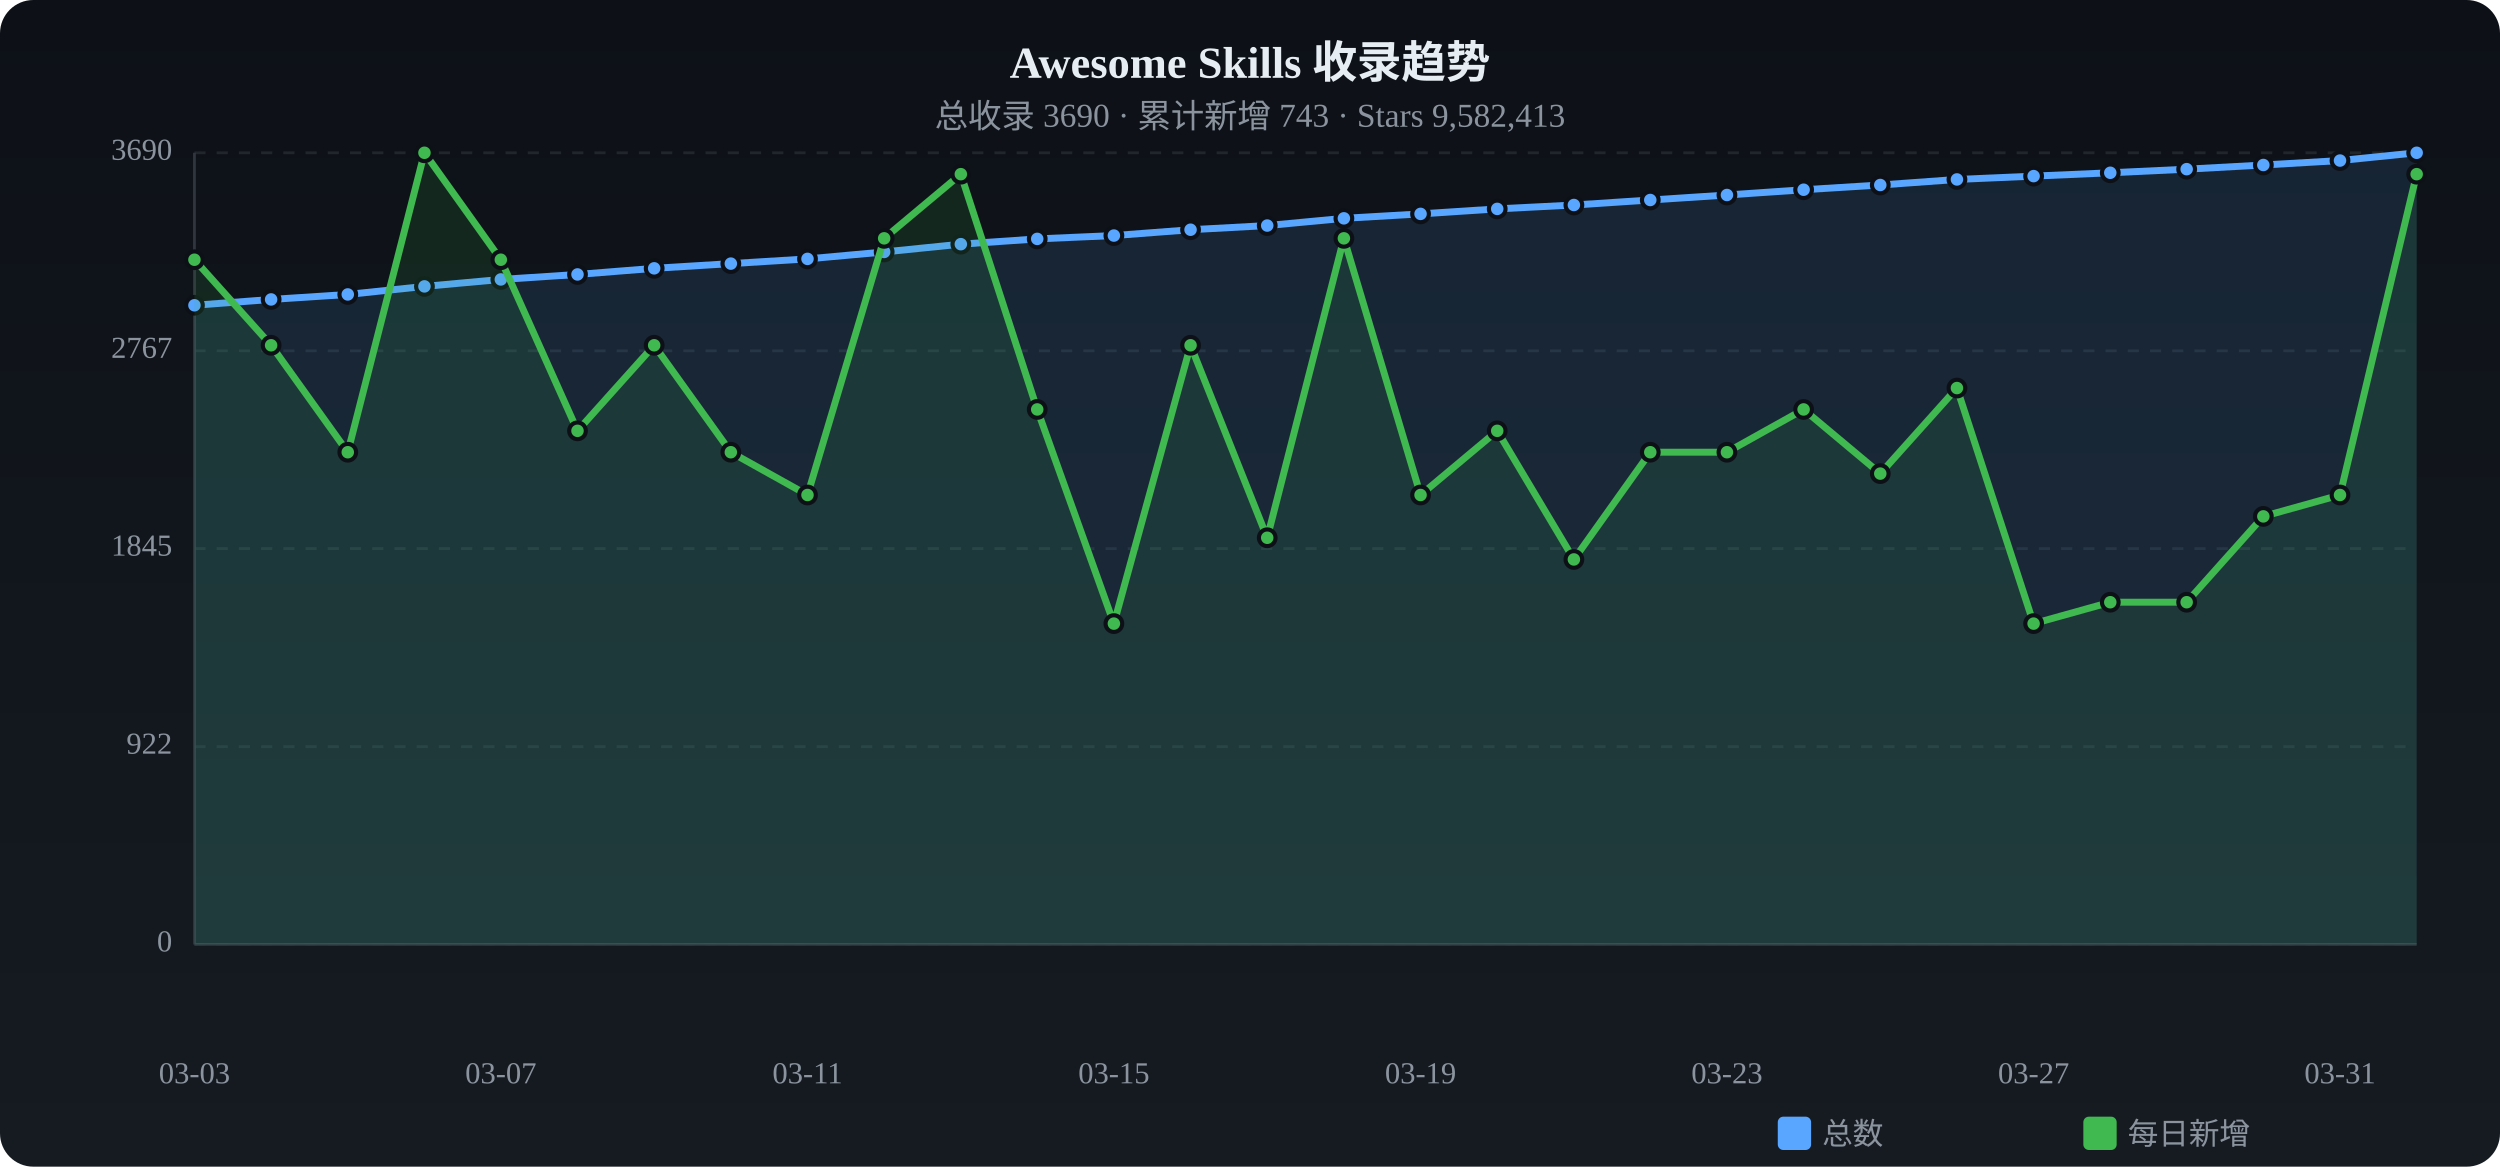
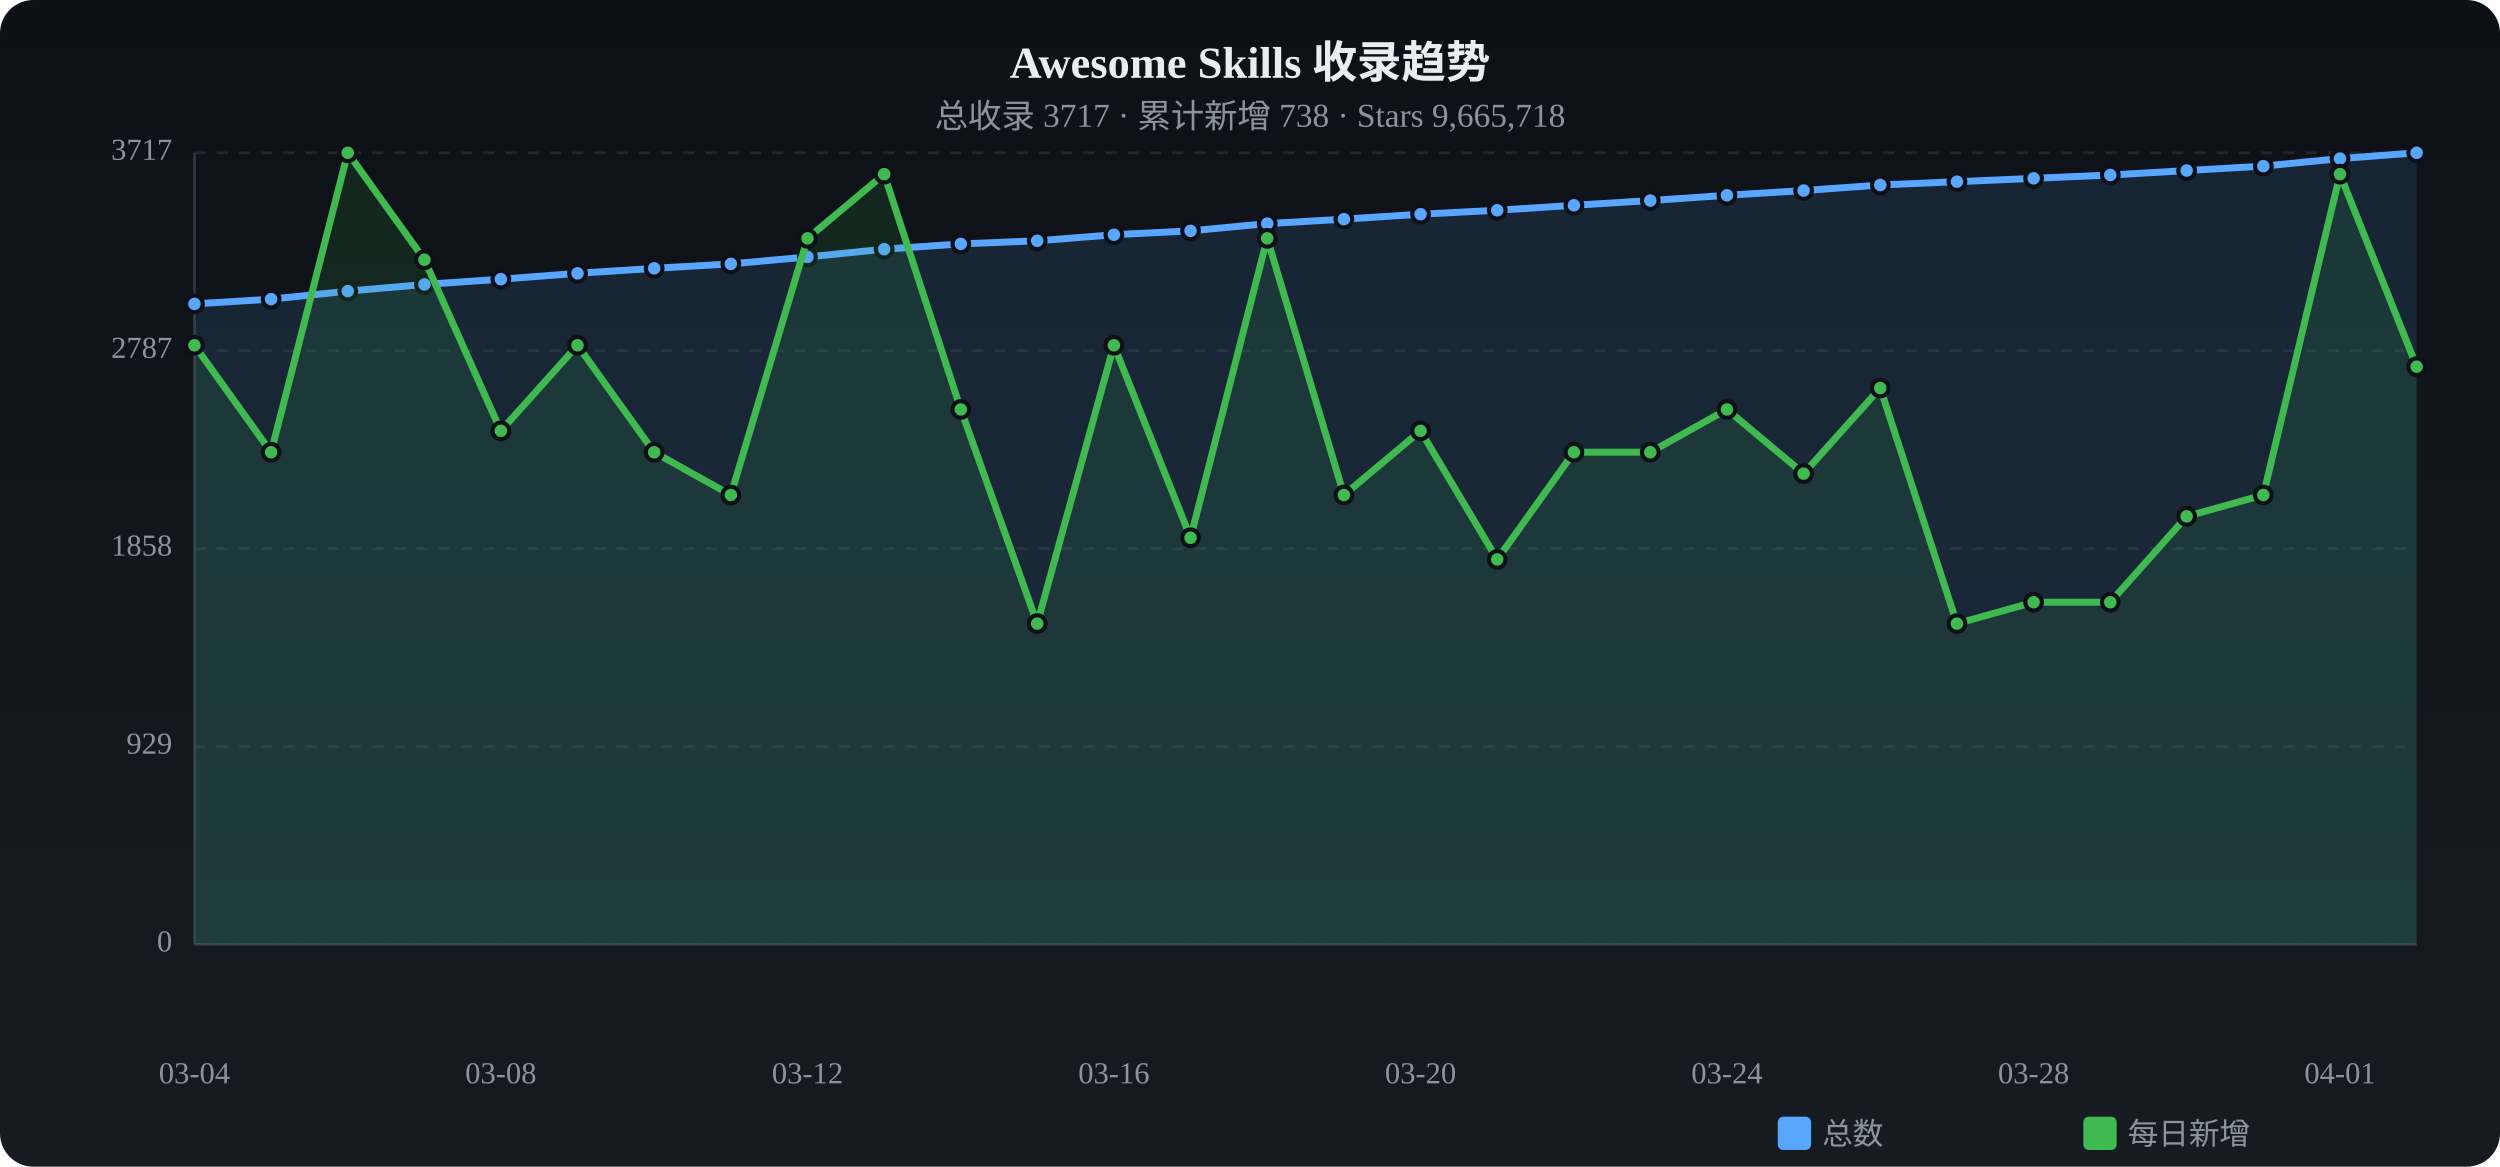
<svg xmlns="http://www.w3.org/2000/svg" viewBox="0 0 900 420" width="900" height="420">
  <defs>
    <linearGradient id="tbg" x1="0%" y1="0%" x2="0%" y2="100%">
      <stop offset="0%" stop-color="#0d1117" />
      <stop offset="100%" stop-color="#161b22" />
    </linearGradient>
  </defs>
  <rect width="900" height="420" rx="12" fill="url(#tbg)" />
  <text x="450.0" y="28" text-anchor="middle" fill="#e6edf3" font-size="16" font-weight="bold">Awesome Skills 收录趋势</text>
-   <text x="450.0" y="46" text-anchor="middle" fill="#8b949e" font-size="12">总收录 3690 · 累计新增 743 · Stars 9,582,413</text>
+   <text x="450.0" y="46" text-anchor="middle" fill="#8b949e" font-size="12">总收录 3717 · 累计新增 738 · Stars 9,665,718</text>
  <text x="62" y="340.0" text-anchor="end" fill="#8b949e" font-size="11" dominant-baseline="middle">0</text>
  <line x1="70" y1="340.0" x2="870" y2="340.0" stroke="#21262d" stroke-dasharray="4 4" />
-   <text x="62" y="268.8" text-anchor="end" fill="#8b949e" font-size="11" dominant-baseline="middle">922</text>
+   <text x="62" y="268.8" text-anchor="end" fill="#8b949e" font-size="11" dominant-baseline="middle">929</text>
  <line x1="70" y1="268.8" x2="870" y2="268.8" stroke="#21262d" stroke-dasharray="4 4" />
-   <text x="62" y="197.5" text-anchor="end" fill="#8b949e" font-size="11" dominant-baseline="middle">1845</text>
+   <text x="62" y="197.5" text-anchor="end" fill="#8b949e" font-size="11" dominant-baseline="middle">1858</text>
  <line x1="70" y1="197.5" x2="870" y2="197.5" stroke="#21262d" stroke-dasharray="4 4" />
-   <text x="62" y="126.3" text-anchor="end" fill="#8b949e" font-size="11" dominant-baseline="middle">2767</text>
+   <text x="62" y="126.3" text-anchor="end" fill="#8b949e" font-size="11" dominant-baseline="middle">2787</text>
  <line x1="70" y1="126.3" x2="870" y2="126.3" stroke="#21262d" stroke-dasharray="4 4" />
-   <text x="62" y="55.0" text-anchor="end" fill="#8b949e" font-size="11" dominant-baseline="middle">3690</text>
+   <text x="62" y="55.0" text-anchor="end" fill="#8b949e" font-size="11" dominant-baseline="middle">3717</text>
  <line x1="70" y1="55.0" x2="870" y2="55.0" stroke="#21262d" stroke-dasharray="4 4" />
  <line x1="70" y1="55" x2="70" y2="340" stroke="#30363d" />
  <line x1="70" y1="340" x2="870" y2="340" stroke="#30363d" />
-   <path d="M70.0,109.9 L97.6,107.8 L125.2,106.0 L152.8,103.1 L180.3,100.6 L207.9,98.8 L235.5,96.6 L263.1,94.9 L290.7,93.2 L318.3,90.7 L345.9,87.9 L373.4,86.0 L401.0,84.8 L428.6,82.7 L456.2,81.2 L483.8,78.6 L511.4,77.0 L539.0,75.2 L566.6,73.8 L594.1,72.0 L621.7,70.2 L649.3,68.3 L676.9,66.6 L704.5,64.6 L732.1,63.4 L759.7,62.2 L787.2,60.9 L814.8,59.4 L842.4,57.8 L870.0,55.0 L870.0,340 L70.0,340 Z" fill="#58a6ff" opacity="0.12" />
-   <polyline points="70.0,109.9 97.6,107.8 125.2,106.0 152.8,103.1 180.3,100.6 207.9,98.8 235.5,96.6 263.1,94.9 290.7,93.2 318.3,90.7 345.9,87.9 373.4,86.0 401.0,84.8 428.6,82.7 456.2,81.2 483.8,78.6 511.4,77.0 539.0,75.2 566.6,73.8 594.1,72.0 621.7,70.2 649.3,68.3 676.9,66.6 704.5,64.6 732.1,63.4 759.7,62.2 787.2,60.9 814.8,59.4 842.4,57.8 870.0,55.0" fill="none" stroke="#58a6ff" stroke-width="2.5" stroke-linecap="round" stroke-linejoin="round" />
-   <circle cx="70.0" cy="109.9" r="3" fill="#58a6ff" stroke="#0d1117" stroke-width="1.5" />
-   <circle cx="97.6" cy="107.8" r="3" fill="#58a6ff" stroke="#0d1117" stroke-width="1.5" />
-   <circle cx="125.2" cy="106.0" r="3" fill="#58a6ff" stroke="#0d1117" stroke-width="1.5" />
-   <circle cx="152.8" cy="103.1" r="3" fill="#58a6ff" stroke="#0d1117" stroke-width="1.5" />
-   <circle cx="180.3" cy="100.6" r="3" fill="#58a6ff" stroke="#0d1117" stroke-width="1.5" />
-   <circle cx="207.9" cy="98.8" r="3" fill="#58a6ff" stroke="#0d1117" stroke-width="1.5" />
+   <path d="M70.0,109.4 L97.6,107.7 L125.2,104.8 L152.8,102.4 L180.3,100.5 L207.9,98.4 L235.5,96.6 L263.1,95.0 L290.7,92.5 L318.3,89.7 L345.9,87.8 L373.4,86.7 L401.0,84.5 L428.6,83.1 L456.2,80.5 L483.8,78.9 L511.4,77.1 L539.0,75.7 L566.6,73.9 L594.1,72.2 L621.7,70.3 L649.3,68.6 L676.9,66.6 L704.5,65.4 L732.1,64.2 L759.7,63.0 L787.2,61.4 L814.8,59.8 L842.4,57.1 L870.0,55.0 L870.0,340 L70.0,340 Z" fill="#58a6ff" opacity="0.12" />
+   <polyline points="70.0,109.4 97.6,107.7 125.2,104.8 152.8,102.4 180.3,100.5 207.9,98.4 235.5,96.6 263.1,95.0 290.7,92.5 318.3,89.7 345.9,87.8 373.4,86.7 401.0,84.5 428.6,83.1 456.2,80.5 483.8,78.9 511.4,77.1 539.0,75.7 566.6,73.9 594.1,72.2 621.7,70.3 649.3,68.6 676.9,66.6 704.5,65.4 732.1,64.2 759.7,63.0 787.2,61.4 814.8,59.8 842.4,57.1 870.0,55.0" fill="none" stroke="#58a6ff" stroke-width="2.5" stroke-linecap="round" stroke-linejoin="round" />
+   <circle cx="70.0" cy="109.4" r="3" fill="#58a6ff" stroke="#0d1117" stroke-width="1.5" />
+   <circle cx="97.6" cy="107.7" r="3" fill="#58a6ff" stroke="#0d1117" stroke-width="1.5" />
+   <circle cx="125.2" cy="104.8" r="3" fill="#58a6ff" stroke="#0d1117" stroke-width="1.5" />
+   <circle cx="152.8" cy="102.4" r="3" fill="#58a6ff" stroke="#0d1117" stroke-width="1.5" />
+   <circle cx="180.3" cy="100.5" r="3" fill="#58a6ff" stroke="#0d1117" stroke-width="1.5" />
+   <circle cx="207.9" cy="98.4" r="3" fill="#58a6ff" stroke="#0d1117" stroke-width="1.5" />
  <circle cx="235.5" cy="96.6" r="3" fill="#58a6ff" stroke="#0d1117" stroke-width="1.5" />
-   <circle cx="263.1" cy="94.9" r="3" fill="#58a6ff" stroke="#0d1117" stroke-width="1.5" />
-   <circle cx="290.7" cy="93.2" r="3" fill="#58a6ff" stroke="#0d1117" stroke-width="1.5" />
-   <circle cx="318.3" cy="90.7" r="3" fill="#58a6ff" stroke="#0d1117" stroke-width="1.5" />
-   <circle cx="345.9" cy="87.9" r="3" fill="#58a6ff" stroke="#0d1117" stroke-width="1.5" />
-   <circle cx="373.4" cy="86.0" r="3" fill="#58a6ff" stroke="#0d1117" stroke-width="1.5" />
-   <circle cx="401.0" cy="84.8" r="3" fill="#58a6ff" stroke="#0d1117" stroke-width="1.5" />
-   <circle cx="428.6" cy="82.7" r="3" fill="#58a6ff" stroke="#0d1117" stroke-width="1.5" />
-   <circle cx="456.2" cy="81.2" r="3" fill="#58a6ff" stroke="#0d1117" stroke-width="1.5" />
-   <circle cx="483.8" cy="78.6" r="3" fill="#58a6ff" stroke="#0d1117" stroke-width="1.5" />
-   <circle cx="511.4" cy="77.0" r="3" fill="#58a6ff" stroke="#0d1117" stroke-width="1.5" />
-   <circle cx="539.0" cy="75.2" r="3" fill="#58a6ff" stroke="#0d1117" stroke-width="1.5" />
-   <circle cx="566.6" cy="73.8" r="3" fill="#58a6ff" stroke="#0d1117" stroke-width="1.5" />
-   <circle cx="594.1" cy="72.0" r="3" fill="#58a6ff" stroke="#0d1117" stroke-width="1.5" />
-   <circle cx="621.7" cy="70.2" r="3" fill="#58a6ff" stroke="#0d1117" stroke-width="1.5" />
-   <circle cx="649.3" cy="68.3" r="3" fill="#58a6ff" stroke="#0d1117" stroke-width="1.5" />
+   <circle cx="263.1" cy="95.0" r="3" fill="#58a6ff" stroke="#0d1117" stroke-width="1.5" />
+   <circle cx="290.7" cy="92.5" r="3" fill="#58a6ff" stroke="#0d1117" stroke-width="1.5" />
+   <circle cx="318.3" cy="89.7" r="3" fill="#58a6ff" stroke="#0d1117" stroke-width="1.5" />
+   <circle cx="345.9" cy="87.8" r="3" fill="#58a6ff" stroke="#0d1117" stroke-width="1.5" />
+   <circle cx="373.4" cy="86.7" r="3" fill="#58a6ff" stroke="#0d1117" stroke-width="1.5" />
+   <circle cx="401.0" cy="84.5" r="3" fill="#58a6ff" stroke="#0d1117" stroke-width="1.5" />
+   <circle cx="428.6" cy="83.1" r="3" fill="#58a6ff" stroke="#0d1117" stroke-width="1.5" />
+   <circle cx="456.2" cy="80.5" r="3" fill="#58a6ff" stroke="#0d1117" stroke-width="1.5" />
+   <circle cx="483.8" cy="78.9" r="3" fill="#58a6ff" stroke="#0d1117" stroke-width="1.5" />
+   <circle cx="511.4" cy="77.1" r="3" fill="#58a6ff" stroke="#0d1117" stroke-width="1.5" />
+   <circle cx="539.0" cy="75.7" r="3" fill="#58a6ff" stroke="#0d1117" stroke-width="1.5" />
+   <circle cx="566.6" cy="73.9" r="3" fill="#58a6ff" stroke="#0d1117" stroke-width="1.5" />
+   <circle cx="594.1" cy="72.2" r="3" fill="#58a6ff" stroke="#0d1117" stroke-width="1.5" />
+   <circle cx="621.7" cy="70.3" r="3" fill="#58a6ff" stroke="#0d1117" stroke-width="1.5" />
+   <circle cx="649.3" cy="68.6" r="3" fill="#58a6ff" stroke="#0d1117" stroke-width="1.5" />
  <circle cx="676.9" cy="66.6" r="3" fill="#58a6ff" stroke="#0d1117" stroke-width="1.5" />
-   <circle cx="704.5" cy="64.6" r="3" fill="#58a6ff" stroke="#0d1117" stroke-width="1.5" />
-   <circle cx="732.1" cy="63.4" r="3" fill="#58a6ff" stroke="#0d1117" stroke-width="1.5" />
-   <circle cx="759.7" cy="62.2" r="3" fill="#58a6ff" stroke="#0d1117" stroke-width="1.5" />
-   <circle cx="787.2" cy="60.9" r="3" fill="#58a6ff" stroke="#0d1117" stroke-width="1.5" />
-   <circle cx="814.8" cy="59.4" r="3" fill="#58a6ff" stroke="#0d1117" stroke-width="1.5" />
-   <circle cx="842.4" cy="57.8" r="3" fill="#58a6ff" stroke="#0d1117" stroke-width="1.5" />
+   <circle cx="704.5" cy="65.4" r="3" fill="#58a6ff" stroke="#0d1117" stroke-width="1.5" />
+   <circle cx="732.1" cy="64.2" r="3" fill="#58a6ff" stroke="#0d1117" stroke-width="1.5" />
+   <circle cx="759.7" cy="63.0" r="3" fill="#58a6ff" stroke="#0d1117" stroke-width="1.5" />
+   <circle cx="787.2" cy="61.4" r="3" fill="#58a6ff" stroke="#0d1117" stroke-width="1.5" />
+   <circle cx="814.8" cy="59.8" r="3" fill="#58a6ff" stroke="#0d1117" stroke-width="1.5" />
+   <circle cx="842.4" cy="57.1" r="3" fill="#58a6ff" stroke="#0d1117" stroke-width="1.5" />
  <circle cx="870.0" cy="55.0" r="3" fill="#58a6ff" stroke="#0d1117" stroke-width="1.5" />
-   <path d="M70.0,93.5 L97.6,124.3 L125.2,162.8 L152.8,55.0 L180.3,93.5 L207.9,155.1 L235.5,124.3 L263.1,162.8 L290.7,178.2 L318.3,85.8 L345.9,62.7 L373.4,147.4 L401.0,224.5 L428.6,124.3 L456.2,193.6 L483.8,85.8 L511.4,178.2 L539.0,155.1 L566.6,201.4 L594.1,162.8 L621.7,162.8 L649.3,147.4 L676.9,170.5 L704.5,139.7 L732.1,224.5 L759.7,216.8 L787.2,216.8 L814.8,185.9 L842.4,178.2 L870.0,62.7 L870.0,340 L70.0,340 Z" fill="#3fb950" opacity="0.12" />
-   <polyline points="70.0,93.5 97.6,124.3 125.2,162.8 152.8,55.0 180.3,93.5 207.9,155.1 235.5,124.3 263.1,162.8 290.7,178.2 318.3,85.8 345.9,62.7 373.4,147.4 401.0,224.5 428.6,124.3 456.2,193.6 483.8,85.8 511.4,178.2 539.0,155.1 566.6,201.4 594.1,162.8 621.7,162.8 649.3,147.4 676.9,170.5 704.5,139.7 732.1,224.5 759.7,216.8 787.2,216.8 814.8,185.9 842.4,178.2 870.0,62.7" fill="none" stroke="#3fb950" stroke-width="2.5" stroke-linecap="round" stroke-linejoin="round" />
-   <circle cx="70.0" cy="93.5" r="3" fill="#3fb950" stroke="#0d1117" stroke-width="1.5" />
-   <circle cx="97.6" cy="124.3" r="3" fill="#3fb950" stroke="#0d1117" stroke-width="1.5" />
-   <circle cx="125.2" cy="162.8" r="3" fill="#3fb950" stroke="#0d1117" stroke-width="1.5" />
-   <circle cx="152.8" cy="55.0" r="3" fill="#3fb950" stroke="#0d1117" stroke-width="1.5" />
-   <circle cx="180.3" cy="93.5" r="3" fill="#3fb950" stroke="#0d1117" stroke-width="1.5" />
-   <circle cx="207.9" cy="155.1" r="3" fill="#3fb950" stroke="#0d1117" stroke-width="1.5" />
-   <circle cx="235.5" cy="124.3" r="3" fill="#3fb950" stroke="#0d1117" stroke-width="1.5" />
-   <circle cx="263.1" cy="162.8" r="3" fill="#3fb950" stroke="#0d1117" stroke-width="1.5" />
-   <circle cx="290.7" cy="178.2" r="3" fill="#3fb950" stroke="#0d1117" stroke-width="1.5" />
-   <circle cx="318.3" cy="85.8" r="3" fill="#3fb950" stroke="#0d1117" stroke-width="1.5" />
-   <circle cx="345.9" cy="62.7" r="3" fill="#3fb950" stroke="#0d1117" stroke-width="1.5" />
-   <circle cx="373.4" cy="147.4" r="3" fill="#3fb950" stroke="#0d1117" stroke-width="1.5" />
-   <circle cx="401.0" cy="224.5" r="3" fill="#3fb950" stroke="#0d1117" stroke-width="1.5" />
-   <circle cx="428.6" cy="124.3" r="3" fill="#3fb950" stroke="#0d1117" stroke-width="1.5" />
-   <circle cx="456.2" cy="193.6" r="3" fill="#3fb950" stroke="#0d1117" stroke-width="1.5" />
-   <circle cx="483.8" cy="85.8" r="3" fill="#3fb950" stroke="#0d1117" stroke-width="1.5" />
-   <circle cx="511.4" cy="178.2" r="3" fill="#3fb950" stroke="#0d1117" stroke-width="1.5" />
-   <circle cx="539.0" cy="155.1" r="3" fill="#3fb950" stroke="#0d1117" stroke-width="1.5" />
-   <circle cx="566.6" cy="201.4" r="3" fill="#3fb950" stroke="#0d1117" stroke-width="1.5" />
+   <path d="M70.0,124.3 L97.6,162.8 L125.2,55.0 L152.8,93.5 L180.3,155.1 L207.9,124.3 L235.5,162.8 L263.1,178.2 L290.7,85.8 L318.3,62.7 L345.9,147.4 L373.4,224.5 L401.0,124.3 L428.6,193.6 L456.2,85.8 L483.8,178.2 L511.4,155.1 L539.0,201.4 L566.6,162.8 L594.1,162.8 L621.7,147.4 L649.3,170.5 L676.9,139.7 L704.5,224.5 L732.1,216.8 L759.7,216.8 L787.2,185.9 L814.8,178.2 L842.4,62.7 L870.0,132.0 L870.0,340 L70.0,340 Z" fill="#3fb950" opacity="0.12" />
+   <polyline points="70.0,124.3 97.6,162.8 125.2,55.0 152.8,93.5 180.3,155.1 207.9,124.3 235.5,162.8 263.1,178.2 290.7,85.8 318.3,62.7 345.9,147.4 373.4,224.5 401.0,124.3 428.6,193.6 456.2,85.8 483.8,178.2 511.4,155.1 539.0,201.4 566.6,162.8 594.1,162.8 621.7,147.4 649.3,170.5 676.9,139.7 704.5,224.5 732.1,216.8 759.7,216.8 787.2,185.9 814.8,178.2 842.4,62.7 870.0,132.0" fill="none" stroke="#3fb950" stroke-width="2.5" stroke-linecap="round" stroke-linejoin="round" />
+   <circle cx="70.0" cy="124.3" r="3" fill="#3fb950" stroke="#0d1117" stroke-width="1.5" />
+   <circle cx="97.6" cy="162.8" r="3" fill="#3fb950" stroke="#0d1117" stroke-width="1.5" />
+   <circle cx="125.2" cy="55.0" r="3" fill="#3fb950" stroke="#0d1117" stroke-width="1.5" />
+   <circle cx="152.8" cy="93.5" r="3" fill="#3fb950" stroke="#0d1117" stroke-width="1.5" />
+   <circle cx="180.3" cy="155.1" r="3" fill="#3fb950" stroke="#0d1117" stroke-width="1.5" />
+   <circle cx="207.9" cy="124.3" r="3" fill="#3fb950" stroke="#0d1117" stroke-width="1.5" />
+   <circle cx="235.5" cy="162.8" r="3" fill="#3fb950" stroke="#0d1117" stroke-width="1.5" />
+   <circle cx="263.1" cy="178.2" r="3" fill="#3fb950" stroke="#0d1117" stroke-width="1.5" />
+   <circle cx="290.7" cy="85.8" r="3" fill="#3fb950" stroke="#0d1117" stroke-width="1.5" />
+   <circle cx="318.3" cy="62.7" r="3" fill="#3fb950" stroke="#0d1117" stroke-width="1.5" />
+   <circle cx="345.9" cy="147.4" r="3" fill="#3fb950" stroke="#0d1117" stroke-width="1.5" />
+   <circle cx="373.4" cy="224.5" r="3" fill="#3fb950" stroke="#0d1117" stroke-width="1.5" />
+   <circle cx="401.0" cy="124.3" r="3" fill="#3fb950" stroke="#0d1117" stroke-width="1.5" />
+   <circle cx="428.6" cy="193.6" r="3" fill="#3fb950" stroke="#0d1117" stroke-width="1.5" />
+   <circle cx="456.2" cy="85.8" r="3" fill="#3fb950" stroke="#0d1117" stroke-width="1.5" />
+   <circle cx="483.8" cy="178.2" r="3" fill="#3fb950" stroke="#0d1117" stroke-width="1.5" />
+   <circle cx="511.4" cy="155.1" r="3" fill="#3fb950" stroke="#0d1117" stroke-width="1.5" />
+   <circle cx="539.0" cy="201.4" r="3" fill="#3fb950" stroke="#0d1117" stroke-width="1.5" />
+   <circle cx="566.6" cy="162.8" r="3" fill="#3fb950" stroke="#0d1117" stroke-width="1.5" />
  <circle cx="594.1" cy="162.8" r="3" fill="#3fb950" stroke="#0d1117" stroke-width="1.5" />
-   <circle cx="621.7" cy="162.8" r="3" fill="#3fb950" stroke="#0d1117" stroke-width="1.5" />
-   <circle cx="649.3" cy="147.4" r="3" fill="#3fb950" stroke="#0d1117" stroke-width="1.5" />
-   <circle cx="676.9" cy="170.5" r="3" fill="#3fb950" stroke="#0d1117" stroke-width="1.5" />
-   <circle cx="704.5" cy="139.7" r="3" fill="#3fb950" stroke="#0d1117" stroke-width="1.5" />
-   <circle cx="732.1" cy="224.5" r="3" fill="#3fb950" stroke="#0d1117" stroke-width="1.5" />
+   <circle cx="621.7" cy="147.4" r="3" fill="#3fb950" stroke="#0d1117" stroke-width="1.5" />
+   <circle cx="649.3" cy="170.5" r="3" fill="#3fb950" stroke="#0d1117" stroke-width="1.5" />
+   <circle cx="676.9" cy="139.7" r="3" fill="#3fb950" stroke="#0d1117" stroke-width="1.5" />
+   <circle cx="704.5" cy="224.5" r="3" fill="#3fb950" stroke="#0d1117" stroke-width="1.5" />
+   <circle cx="732.1" cy="216.8" r="3" fill="#3fb950" stroke="#0d1117" stroke-width="1.5" />
  <circle cx="759.7" cy="216.8" r="3" fill="#3fb950" stroke="#0d1117" stroke-width="1.5" />
-   <circle cx="787.2" cy="216.8" r="3" fill="#3fb950" stroke="#0d1117" stroke-width="1.5" />
-   <circle cx="814.8" cy="185.9" r="3" fill="#3fb950" stroke="#0d1117" stroke-width="1.5" />
-   <circle cx="842.4" cy="178.2" r="3" fill="#3fb950" stroke="#0d1117" stroke-width="1.5" />
-   <circle cx="870.0" cy="62.7" r="3" fill="#3fb950" stroke="#0d1117" stroke-width="1.5" />
-   <text x="70.0" y="390" text-anchor="middle" fill="#8b949e" font-size="11">03-03</text>
-   <text x="180.3" y="390" text-anchor="middle" fill="#8b949e" font-size="11">03-07</text>
-   <text x="290.7" y="390" text-anchor="middle" fill="#8b949e" font-size="11">03-11</text>
-   <text x="401.0" y="390" text-anchor="middle" fill="#8b949e" font-size="11">03-15</text>
-   <text x="511.4" y="390" text-anchor="middle" fill="#8b949e" font-size="11">03-19</text>
-   <text x="621.7" y="390" text-anchor="middle" fill="#8b949e" font-size="11">03-23</text>
-   <text x="732.1" y="390" text-anchor="middle" fill="#8b949e" font-size="11">03-27</text>
-   <text x="842.4" y="390" text-anchor="middle" fill="#8b949e" font-size="11">03-31</text>
+   <circle cx="787.2" cy="185.9" r="3" fill="#3fb950" stroke="#0d1117" stroke-width="1.5" />
+   <circle cx="814.8" cy="178.2" r="3" fill="#3fb950" stroke="#0d1117" stroke-width="1.5" />
+   <circle cx="842.4" cy="62.7" r="3" fill="#3fb950" stroke="#0d1117" stroke-width="1.5" />
+   <circle cx="870.0" cy="132.0" r="3" fill="#3fb950" stroke="#0d1117" stroke-width="1.5" />
+   <text x="70.0" y="390" text-anchor="middle" fill="#8b949e" font-size="11">03-04</text>
+   <text x="180.3" y="390" text-anchor="middle" fill="#8b949e" font-size="11">03-08</text>
+   <text x="290.7" y="390" text-anchor="middle" fill="#8b949e" font-size="11">03-12</text>
+   <text x="401.0" y="390" text-anchor="middle" fill="#8b949e" font-size="11">03-16</text>
+   <text x="511.4" y="390" text-anchor="middle" fill="#8b949e" font-size="11">03-20</text>
+   <text x="621.7" y="390" text-anchor="middle" fill="#8b949e" font-size="11">03-24</text>
+   <text x="732.1" y="390" text-anchor="middle" fill="#8b949e" font-size="11">03-28</text>
+   <text x="842.4" y="390" text-anchor="middle" fill="#8b949e" font-size="11">04-01</text>
  <rect x="640" y="402" width="12" height="12" rx="2" fill="#58a6ff" />
  <text x="656" y="412" fill="#8b949e" font-size="11">总数</text>
  <rect x="750" y="402" width="12" height="12" rx="2" fill="#3fb950" />
  <text x="766" y="412" fill="#8b949e" font-size="11">每日新增</text>
</svg>
